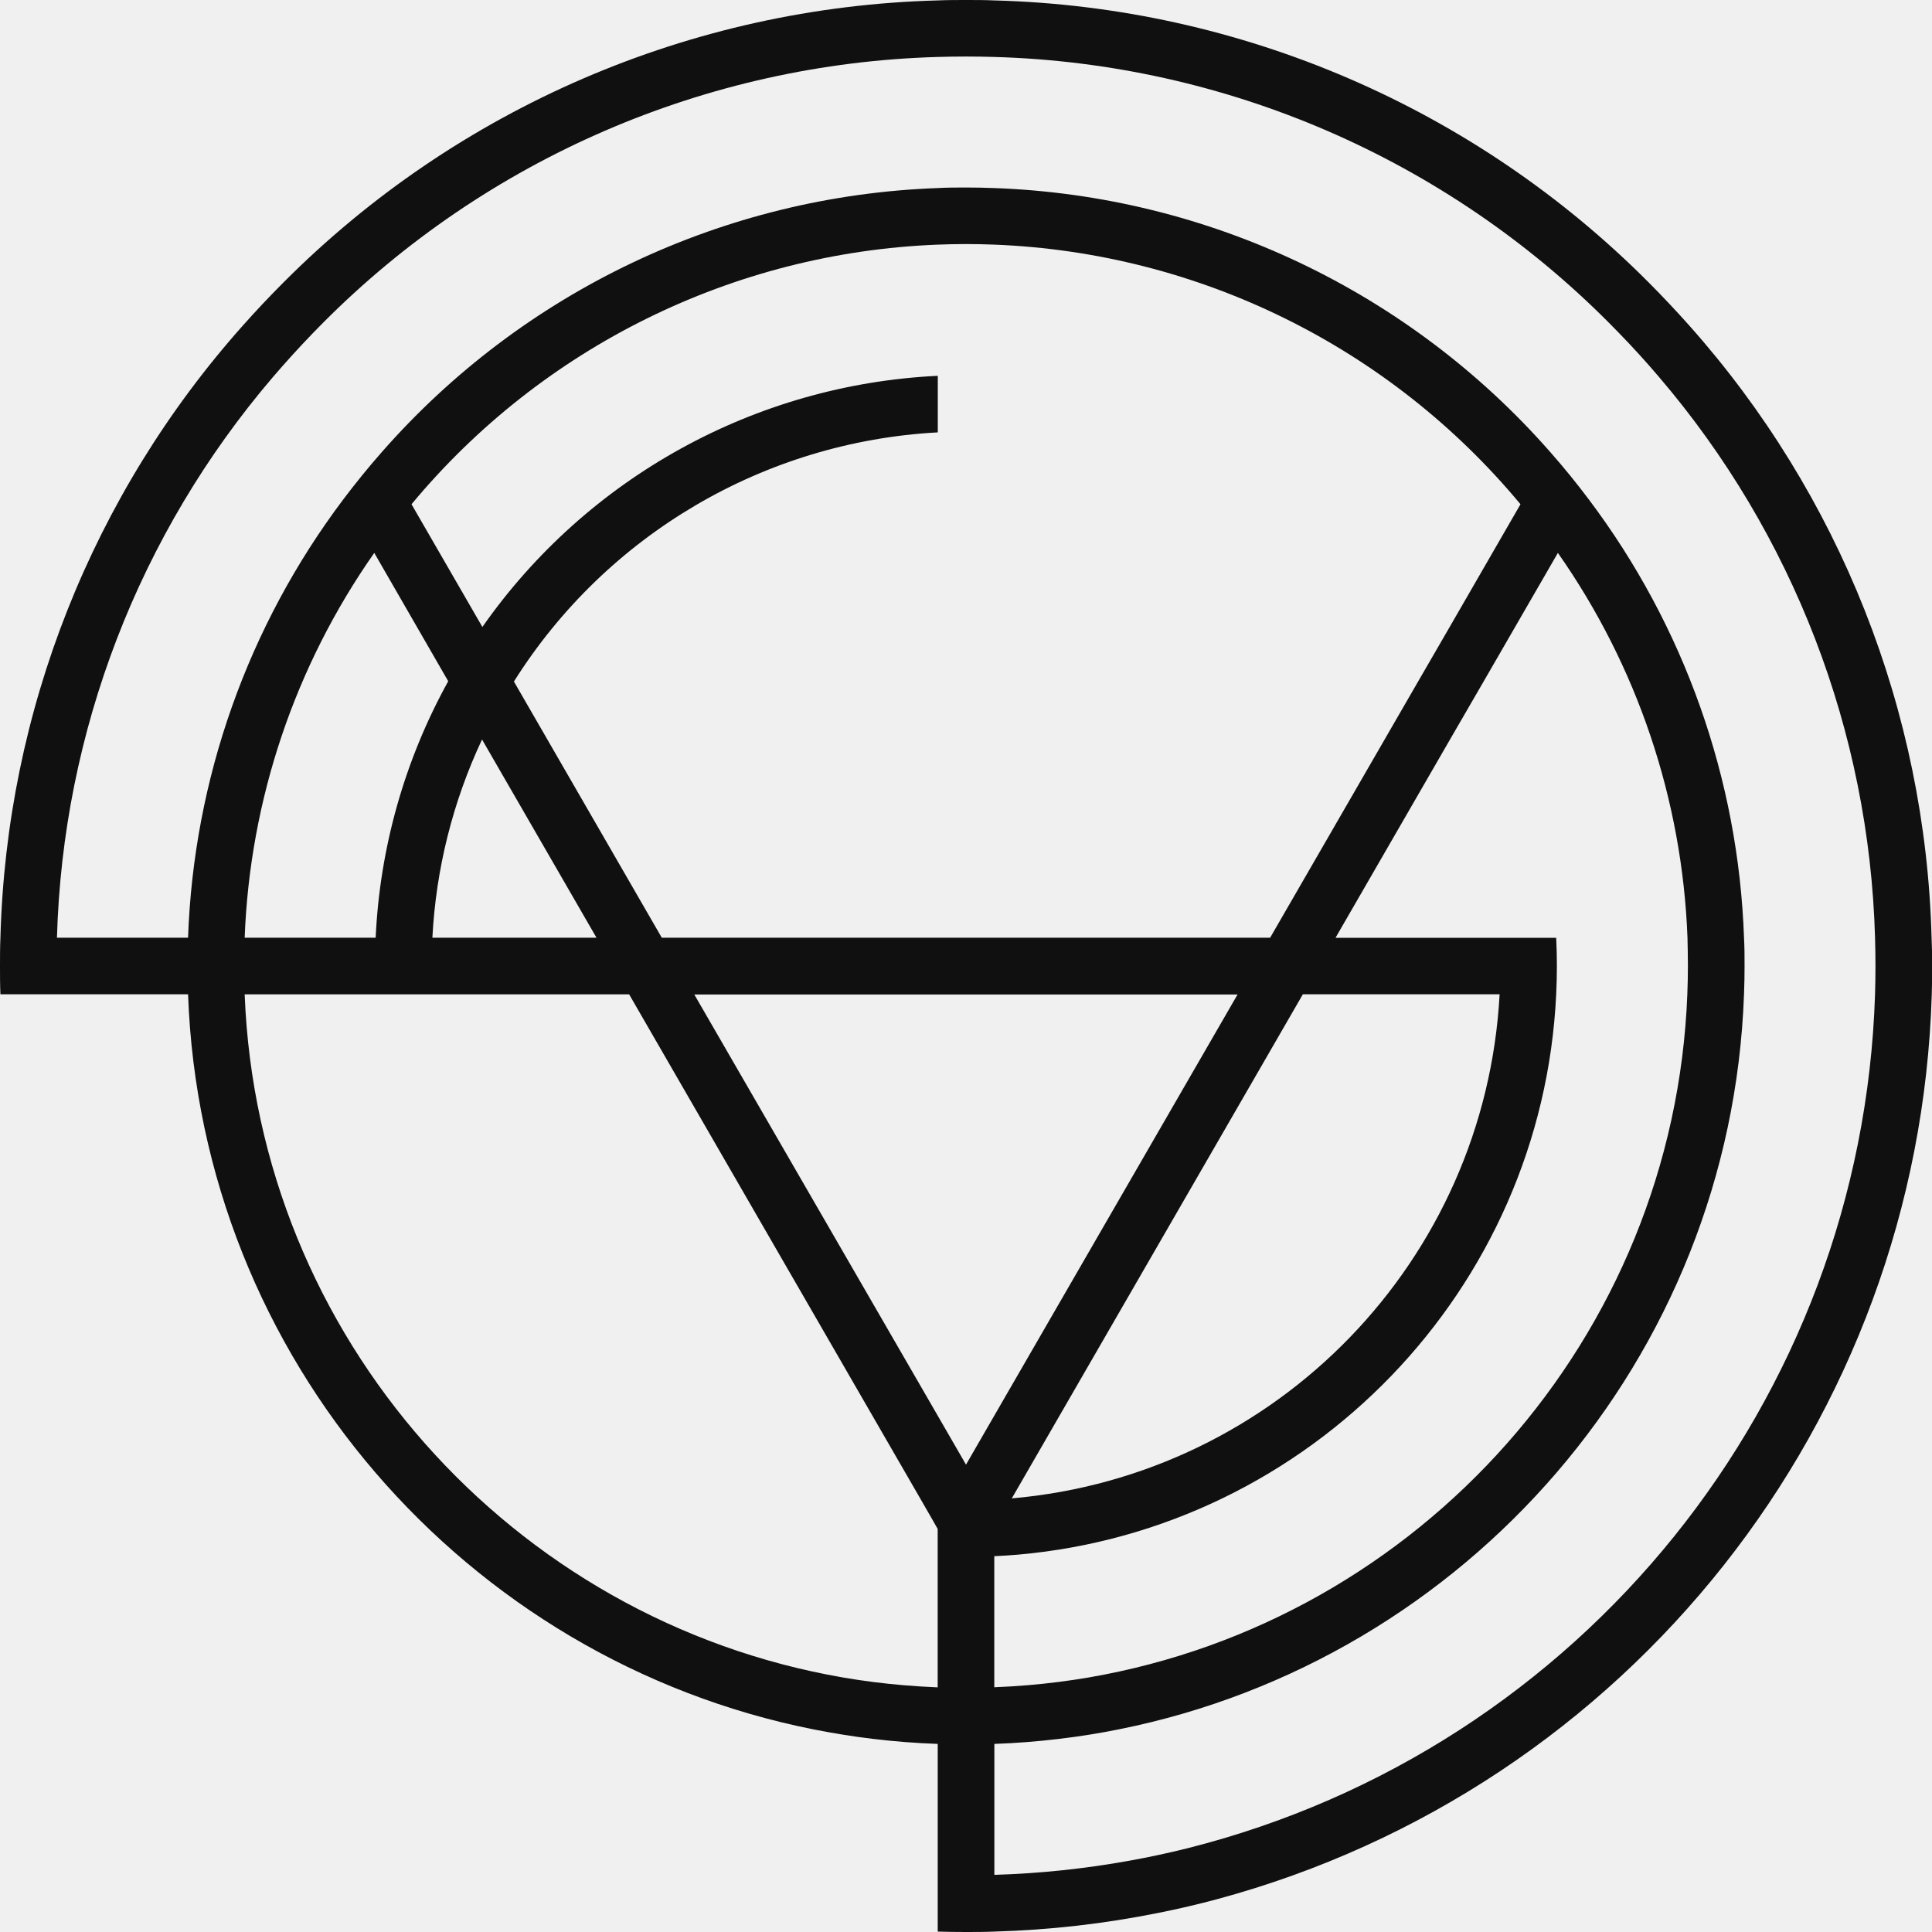
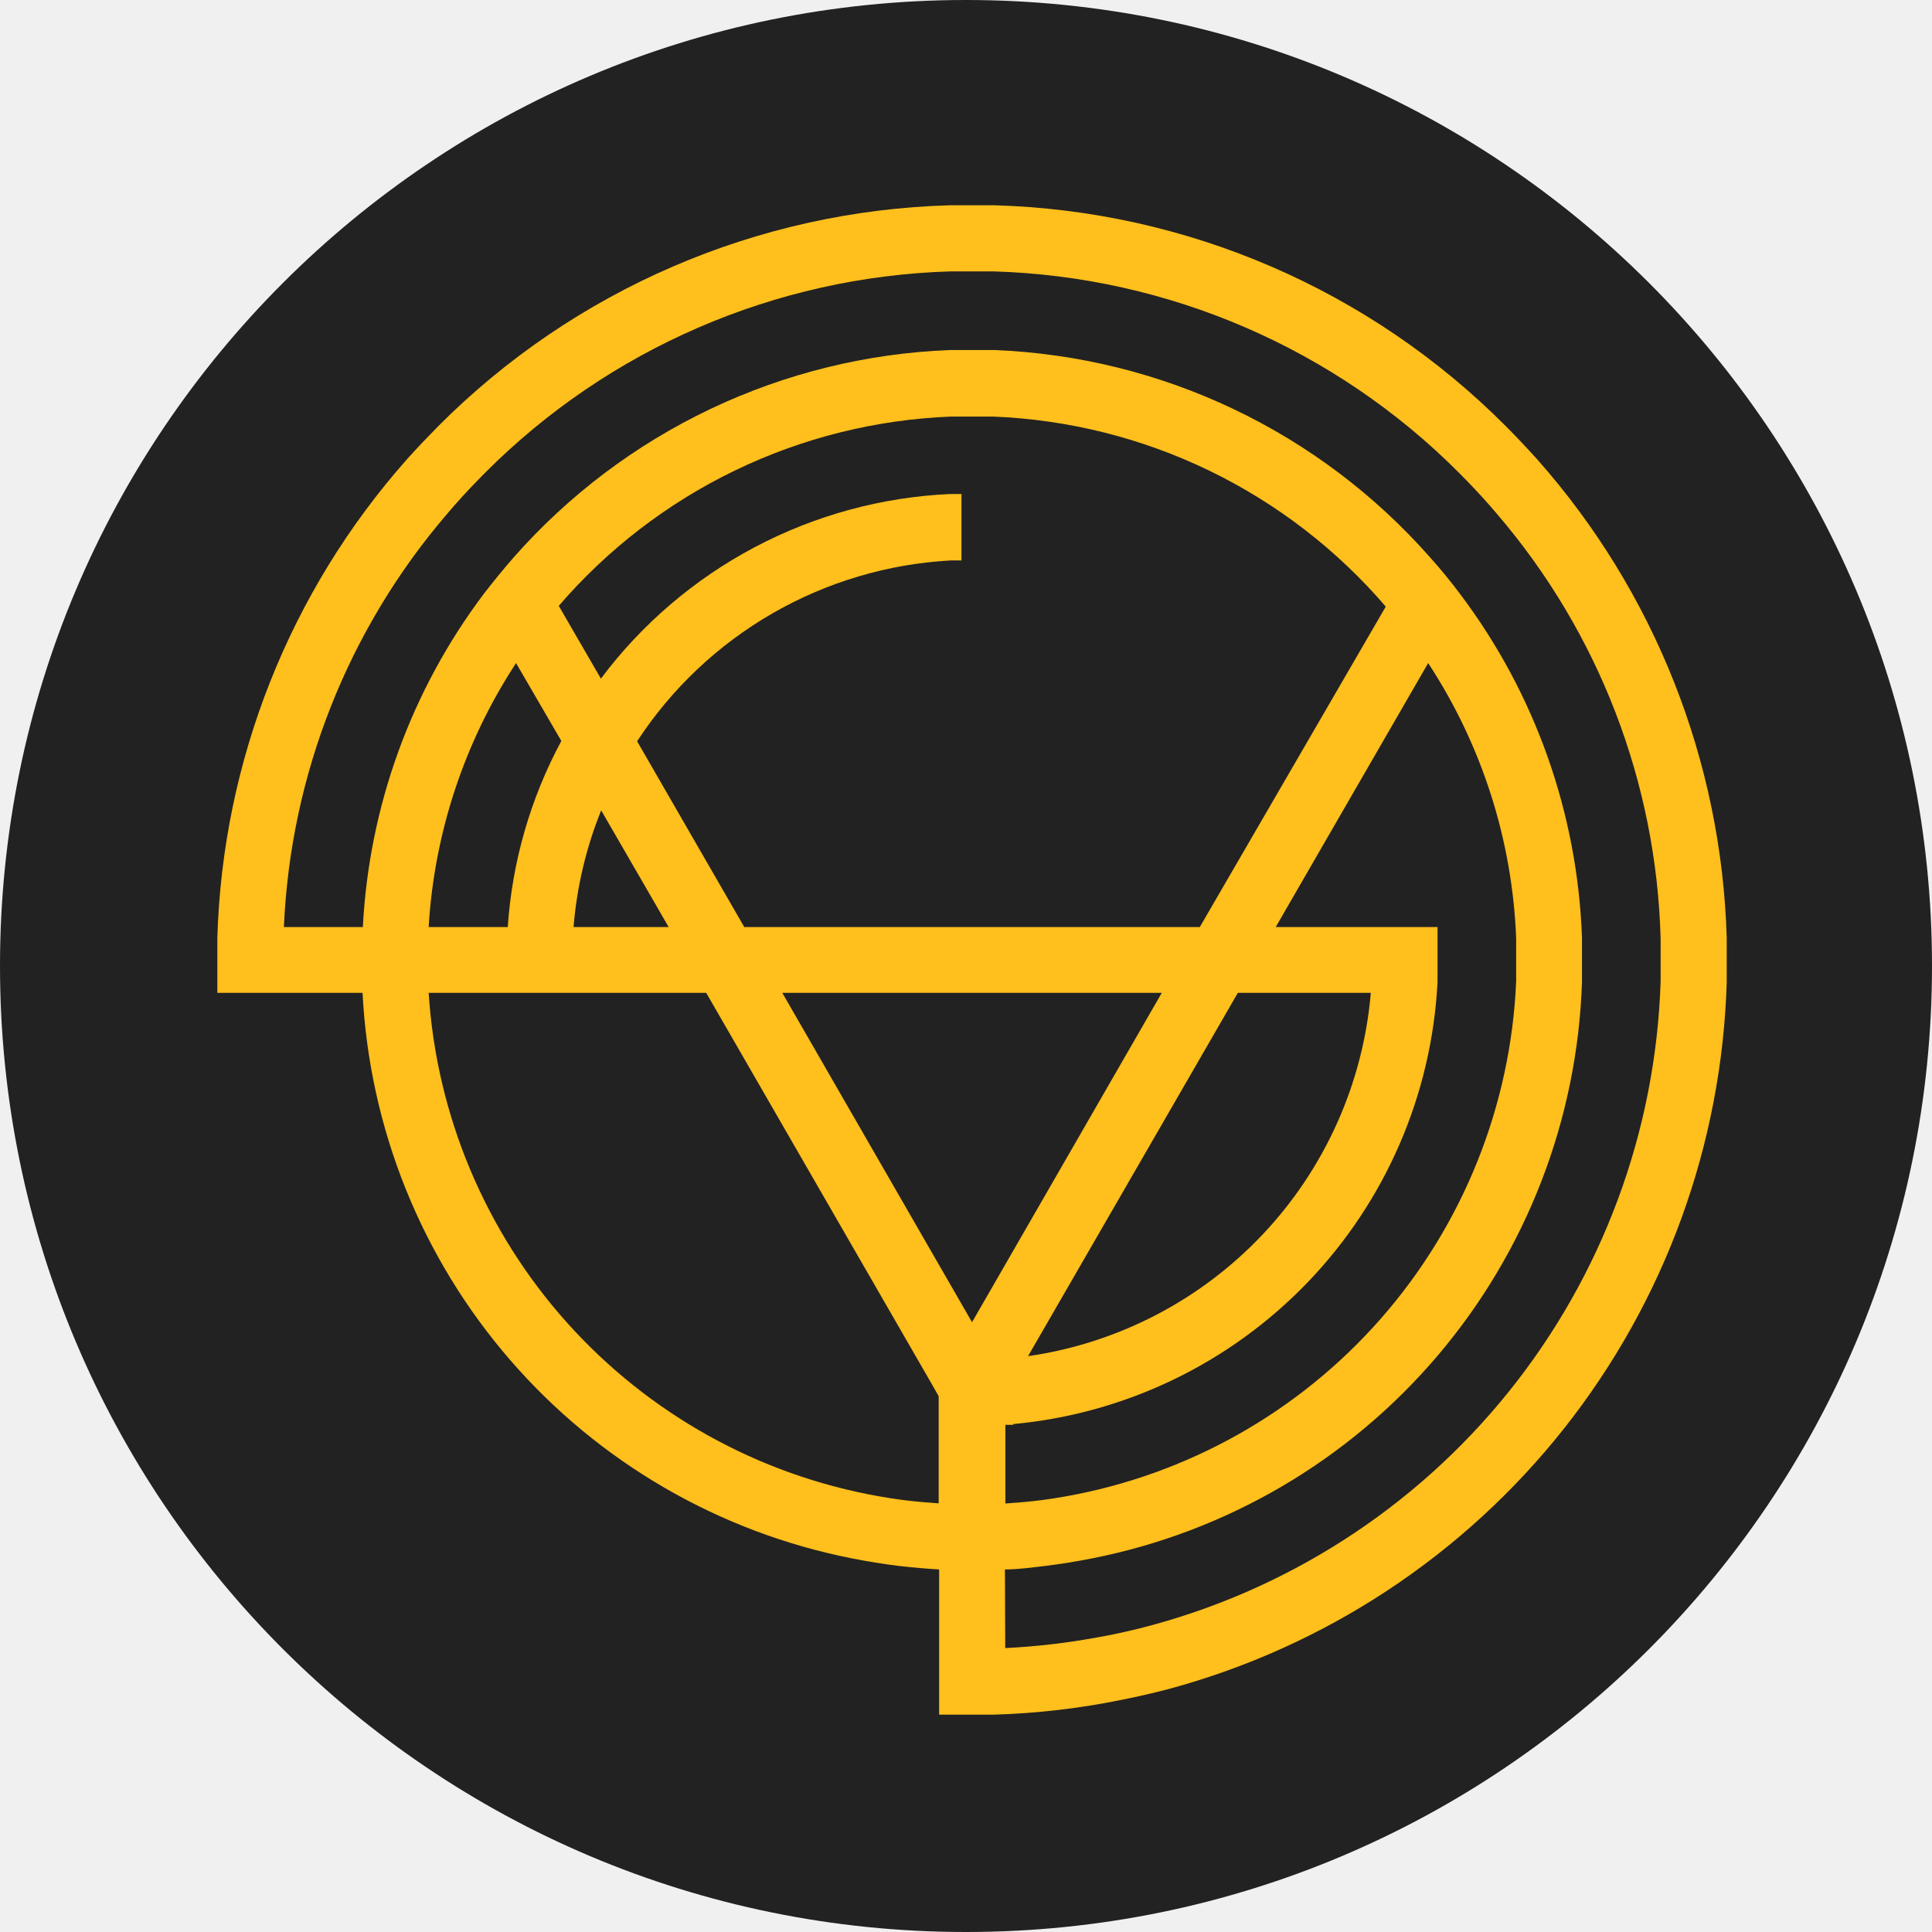
- <svg xmlns="http://www.w3.org/2000/svg" viewBox="0 0 500 500">
-   <defs>
-     <style>.cls-1{fill:#101010;}</style>
-   </defs>
-   <g id="Layer_2" data-name="Layer 2">
-     <g id="Layer_1-2" data-name="Layer 1">
-       <path class="cls-1" d="M499.89,242.68A248,248,0,0,0,437.14,84.2q-5-5.61-10.36-11l-.13-.13A248.21,248.21,0,0,0,257.32.11C254.88,0,252.44,0,250,0s-4.88,0-7.32.11a248.21,248.21,0,0,0-169.33,73l-.13.13q-5.35,5.36-10.36,11A248,248,0,0,0,.11,242.68C0,245.12,0,247.56,0,250s0,4.88.11,7.32H48.67c3.38,94.28,71.88,172.27,161.78,190.23,5.09,1,10.26,1.85,15.47,2.47,5.52.66,11.11,1.11,16.76,1.3v48.57c2.44.08,4.88.11,7.32.11s4.88,0,7.32-.11A250.75,250.75,0,0,0,300.06,495q7.51-1.5,14.88-3.48a250.3,250.3,0,0,0,185-234.21c.08-2.44.11-4.88.11-7.32S500,245.12,499.89,242.68ZM436.83,250c0,2.45-.06,4.89-.15,7.32-3.44,88.89-69.29,162.06-154.89,176.8q-7.76,1.33-15.72,2c-2.9.24-5.81.43-8.75.54V402.74c2.05-.09,4.09-.23,6.13-.4,75.65-6.62,135.68-68.56,139.29-145q.18-3.65.18-7.32t-.18-7.32H345.63l29.62-51.3L384,176.3l19.18-33.21a185.6,185.6,0,0,1,33.54,99.59C436.77,245.11,436.83,247.55,436.83,250Zm-99.65,7.32H388.1A138.49,138.49,0,0,1,261.85,387.78ZM257.32,366.37,250,379.05l-7.32-12.68-63-109H320.28ZM375.18,162.25,367,176.38l-38.29,66.3H171.27L133,176.38a138.41,138.41,0,0,1,109.7-64.48V97.26a152.83,152.83,0,0,0-117.86,65L106.5,130.5A186.47,186.47,0,0,1,242.68,63.31c2.43-.09,4.87-.15,7.32-.15s4.89.06,7.32.15A186.47,186.47,0,0,1,393.5,130.5ZM154.37,242.68H111.9a137.37,137.37,0,0,1,12.85-51.3ZM116,176.3a151.52,151.52,0,0,0-18.78,66.38H63.32a185.6,185.6,0,0,1,33.54-99.59ZM233.93,436.14q-8-.67-15.72-2c-85.6-14.74-151.45-87.91-154.89-176.8h99.5l75.33,130.46h0l3.39,5.89,1.13,2v41C239.74,436.57,236.83,436.38,233.93,436.14ZM485.26,257.32a235.65,235.65,0,0,1-177.92,221q-7.44,1.86-15,3.22a236.06,236.06,0,0,1-35,3.67V451.32c5.65-.19,11.24-.64,16.76-1.3,5.21-.62,10.38-1.44,15.47-2.47,89.9-18,158.4-95.95,161.78-190.23.1-2.43.14-4.87.14-7.32s0-4.89-.14-7.32a200.22,200.22,0,0,0-40.19-113.46c-3.13-4.17-6.43-8.23-9.88-12.14A201,201,0,0,0,257.32,48.67c-2.43-.1-4.87-.14-7.32-.14s-4.89,0-7.32.14A201,201,0,0,0,98.74,117.08c-3.45,3.91-6.75,8-9.88,12.14A200.22,200.22,0,0,0,48.67,242.68H14.74A233.4,233.4,0,0,1,70.61,97.61q5-5.83,10.34-11.37c.86-.9,1.73-1.79,2.62-2.67A233.79,233.79,0,0,1,242.68,14.74q3.65-.11,7.32-.11t7.32.11A233.79,233.79,0,0,1,416.43,83.57c.89.88,1.76,1.77,2.62,2.67q5.38,5.54,10.34,11.37a233.4,233.4,0,0,1,55.87,145.07q.11,3.65.11,7.32T485.26,257.32Z" />
+ <svg xmlns="http://www.w3.org/2000/svg" width="160" height="160" viewBox="0 0 160 160" fill="none">
+   <g clip-path="url(#clip0_804_1543)">
+     <circle cx="80" cy="80" r="80" fill="#222222" />
+     <g clip-path="url(#clip1_804_1543)">
+       <path d="M143 77.675C142.575 63.037 137.022 49.013 127.312 38.05C126.462 37.112 125.6 36.188 124.688 35.275C113.433 23.983 98.274 17.442 82.338 17C81.088 17 79.838 17 78.675 17C62.729 17.442 47.561 23.988 36.3 35.288C35.438 36.163 34.562 37.075 33.712 38.025C23.991 48.987 18.429 63.017 18 77.662C18 78.275 18 78.912 18 79.5C18 80.088 18 80.75 18 81.338V82.225H30.025C30.594 93.436 34.894 104.134 42.241 112.621C49.588 121.107 59.561 126.894 70.575 129.062C71.825 129.312 73.15 129.525 74.463 129.688C75.575 129.812 76.675 129.912 77.775 129.975V142H78.662H80.5H82.325C85.913 141.893 89.484 141.475 93 140.75C94.25 140.5 95.5 140.212 96.75 139.887C109.725 136.39 121.229 128.807 129.559 118.262C137.888 107.717 142.601 94.77 143 81.338C143 80.725 143 80.088 143 79.5C143 78.912 143 78.25 143 77.675ZM55.375 76.775H47.5C47.769 73.457 48.54 70.199 49.788 67.112L55.375 76.775ZM78.75 46.413H79.625V40.913H78.65C73.005 41.173 67.489 42.678 62.494 45.321C57.5 47.964 53.152 51.679 49.763 56.2L46.275 50.175C50.32 45.474 55.29 41.656 60.875 38.959C66.46 36.262 72.54 34.745 78.737 34.5C79.9 34.5 81.1 34.5 82.263 34.5C88.471 34.747 94.561 36.272 100.153 38.98C105.745 41.688 110.719 45.52 114.763 50.237L99.362 76.775H61.638L52.763 61.388C55.615 57.027 59.454 53.4 63.969 50.798C68.484 48.197 73.547 46.694 78.75 46.413ZM83.888 117.938C93.169 117.087 101.833 112.92 108.291 106.2C114.749 99.48 118.569 90.658 119.05 81.35C119.05 80.737 119.05 80.1 119.05 79.5C119.05 78.9 119.05 78.25 119.05 77.65V76.775H105.65L118.275 54.913C122.736 61.716 125.256 69.608 125.562 77.737C125.563 78.325 125.562 78.912 125.562 79.5C125.562 80.088 125.562 80.75 125.562 81.263C125.122 91.57 121.176 101.418 114.377 109.178C107.579 116.938 98.335 122.145 88.175 123.938C86.925 124.163 85.675 124.325 84.425 124.425L83.263 124.513V118H83.925L83.888 117.938ZM113.525 82.225C112.887 89.709 109.734 96.757 104.58 102.221C99.425 107.684 92.572 111.241 85.138 112.312L102.512 82.225H113.525ZM35.5 76.775C35.963 68.981 38.458 61.443 42.737 54.913L46.487 61.362C43.925 66.124 42.412 71.38 42.05 76.775H35.5ZM83.225 129.975C84.325 129.975 85.425 129.812 86.537 129.688C87.85 129.525 89.162 129.312 90.425 129.062C101.588 126.865 111.677 120.951 119.048 112.284C126.419 103.617 130.636 92.709 131.013 81.338C131.013 80.729 131.013 80.117 131.013 79.5C131.013 78.883 131.013 78.271 131.013 77.662C130.651 67.365 127.129 57.427 120.925 49.2C120.15 48.163 119.312 47.138 118.425 46.15C113.883 40.997 108.344 36.819 102.141 33.869C95.938 30.919 89.201 29.259 82.338 28.988C81.088 28.988 79.838 28.988 78.662 28.988C71.795 29.255 65.053 30.914 58.846 33.864C52.638 36.815 47.094 40.994 42.55 46.15C41.688 47.138 40.85 48.163 40.05 49.2C34.042 57.189 30.56 66.792 30.05 76.775H23.512C24.055 64.179 28.814 52.13 37.025 42.562C37.812 41.625 38.663 40.7 39.525 39.812L40.163 39.163C50.413 28.878 64.211 22.907 78.725 22.475C79.9 22.475 81.1 22.475 82.275 22.475C96.789 22.907 110.587 28.878 120.837 39.163L121.475 39.812C122.325 40.688 123.175 41.612 123.975 42.562C132.395 52.38 137.179 64.796 137.525 77.725C137.525 78.312 137.525 78.9 137.525 79.5C137.525 80.1 137.525 80.75 137.525 81.275C137.131 93.677 132.709 105.614 124.928 115.28C117.148 124.946 106.432 131.815 94.4 134.85C93.15 135.162 91.9 135.425 90.75 135.625C88.272 136.076 85.766 136.364 83.25 136.487L83.225 129.975ZM58.487 82.225L76.75 113.9L77.737 115.625V124.5L76.588 124.412C75.338 124.312 74.088 124.15 72.838 123.925C62.841 122.164 53.726 117.096 46.955 109.534C40.184 101.972 36.15 92.355 35.5 82.225H58.487ZM96.213 82.225L80.5 109.5L64.787 82.225H96.213Z" fill="#FFBF1C" />
    </g>
  </g>
+   <defs>
+     <clipPath id="clip0_804_1543">
+       <rect width="160" height="160" fill="white" />
+     </clipPath>
+     <clipPath id="clip1_804_1543">
+       <rect width="125" height="125" fill="white" transform="translate(18 17)" />
+     </clipPath>
+   </defs>
</svg>
